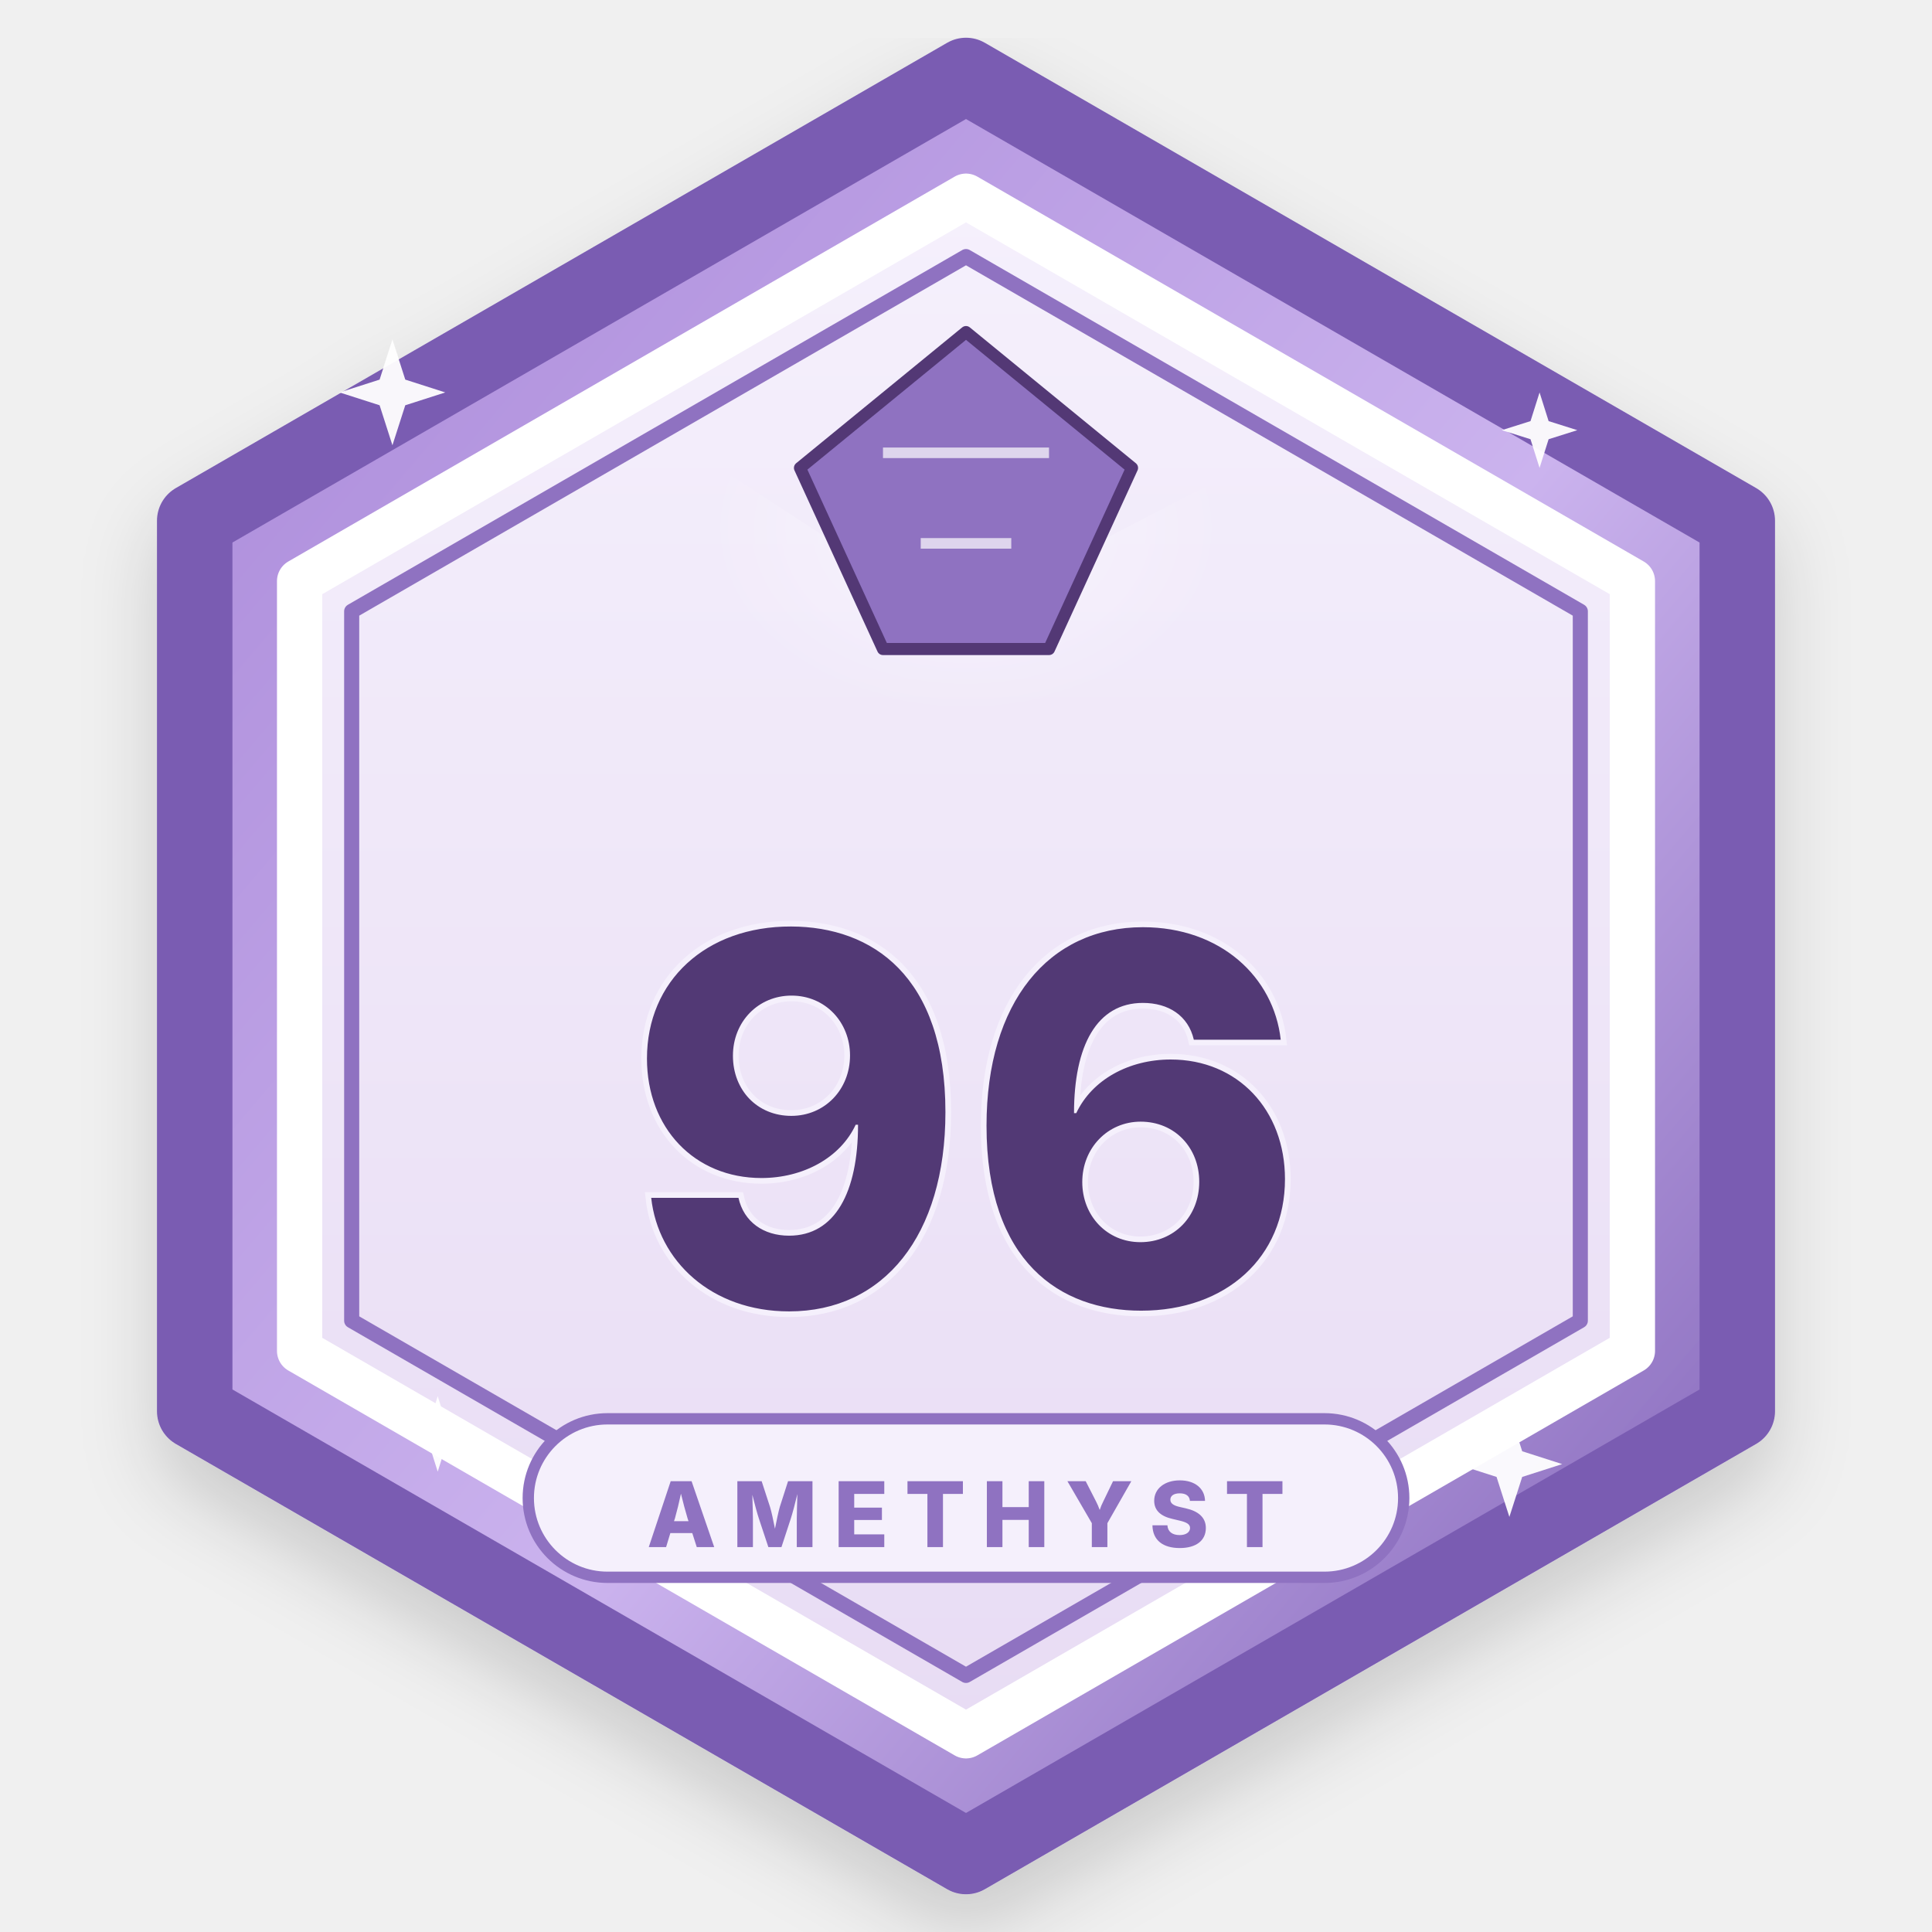
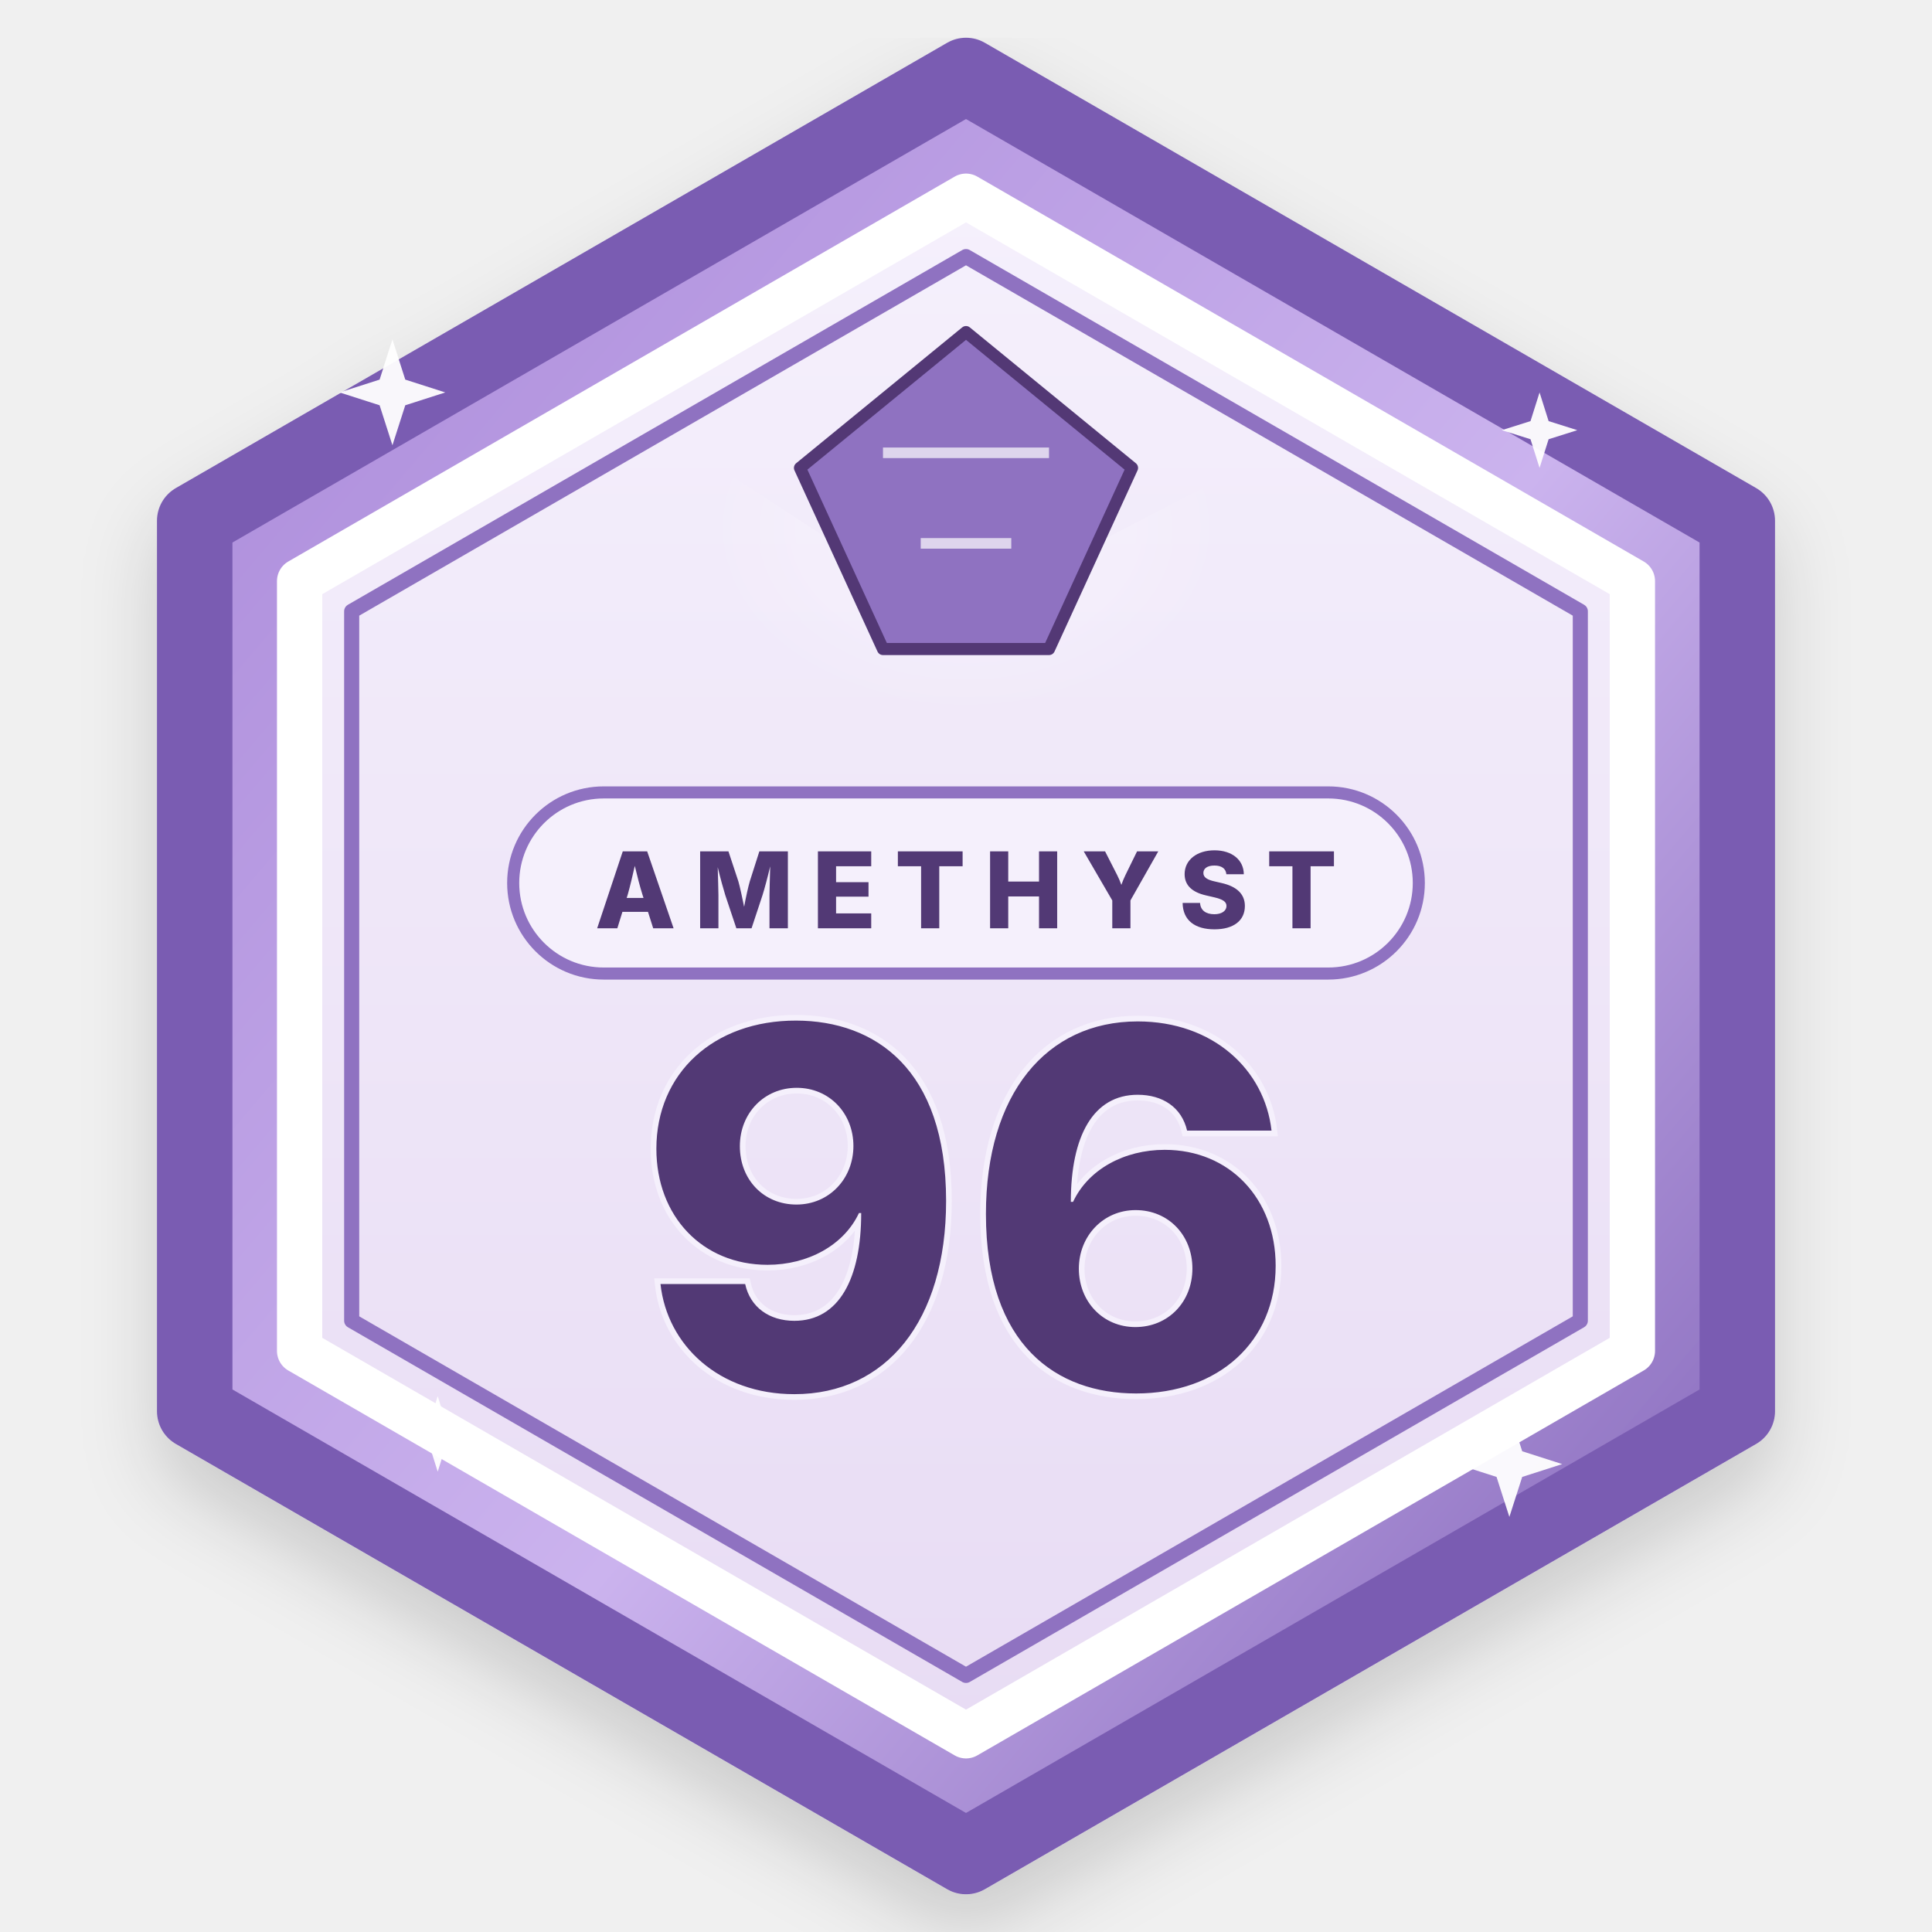
<svg xmlns="http://www.w3.org/2000/svg" viewBox="0 0 256 256" width="256" height="256" role="img" aria-label="Level 96 badge">
  <defs>
    <linearGradient id="o" x1="0%" y1="0%" x2="100%" y2="100%">
      <stop offset="0%" stop-color="#a887d8" />
      <stop offset="55%" stop-color="#cbb3ee" />
      <stop offset="100%" stop-color="#7a5cb2" />
    </linearGradient>
    <linearGradient id="i" x1="0%" y1="0%" x2="0%" y2="100%">
      <stop offset="0%" stop-color="#f5f0fc" />
      <stop offset="100%" stop-color="#e8dcf4" />
    </linearGradient>
    <radialGradient id="sheen" cx="50%" cy="26%" r="36%">
      <stop offset="0%" stop-color="#ffffff" stop-opacity="0.85" />
      <stop offset="100%" stop-color="#ffffff" stop-opacity="0" />
    </radialGradient>
    <filter id="soft" x="-30%" y="-30%" width="160%" height="160%">
      <feDropShadow dx="0" dy="5" stdDeviation="5" flood-color="#000000" flood-opacity="0.16" />
    </filter>
  </defs>
  <g filter="url(#soft)">
    <polygon points="128.0,10.0 230.2,69.0 230.2,187.0 128.0,246.0 25.8,187.0 25.8,69.0" fill="url(#o)" stroke="#7a5cb2" stroke-width="10" stroke-linejoin="round" />
    <polygon points="128.0,26.0 216.3,77.0 216.3,179.0 128.0,230.0 39.7,179.0 39.7,77.0" fill="url(#i)" stroke="#ffffff" stroke-width="6" stroke-linejoin="round" />
    <polygon points="128.0,34.0 209.4,81.0 209.4,175.0 128.0,222.0 46.6,175.0 46.6,81.0" fill="none" stroke="#8f72c1" stroke-width="2" stroke-linejoin="round" />
-     <path d="M80 52 L126 82 L176 56 L176 121 Q128 98 80 121 Z" fill="url(#sheen)" opacity="0.5" />
+     <path d="M80 52 L126 82 L176 56 L176 121 Q128 98 80 121 Z" fill="url(#sheen)" opacity="0.45" />
    <polygon points="128,44 150,62 139,86 117,86 106,62" fill="#8f72c1" stroke="#523975" stroke-width="1.6" stroke-linejoin="round" />
    <path d="M117 60 L139 60 M122 72 L134 72" fill="none" stroke="#ffffff" stroke-width="1.4" stroke-opacity="0.7" />
    <path d="M52.0 45.0 L53.7 50.3 L59.0 52.0 L53.7 53.7 L52.0 59.0 L50.3 53.7 L45.0 52.0 L50.3 50.3 Z" fill="#ffffff" opacity="0.95" />
    <path d="M204.0 52.0 L205.2 55.8 L209.0 57.0 L205.2 58.2 L204.0 62.0 L202.8 58.2 L199.0 57.0 L202.8 55.8 Z" fill="#ffffff" opacity="0.95" />
    <path d="M58.0 185.0 L59.2 188.8 L63.0 190.0 L59.2 191.2 L58.0 195.0 L56.8 191.2 L53.0 190.0 L56.8 188.8 Z" fill="#ffffff" opacity="0.95" />
    <path d="M200.0 187.0 L201.7 192.3 L207.0 194.0 L201.7 195.7 L200.0 201.0 L198.3 195.7 L193.0 194.0 L198.3 192.3 Z" fill="#ffffff" opacity="0.95" />
  </g>
-   <text x="128" y="173" text-anchor="middle" fill="#523975" font-family="Inter, Arial, sans-serif" font-size="68" font-weight="800" stroke="#f5f0fc" stroke-width="1.5" paint-order="stroke">96</text>
-   <rect x="70" y="188" width="116" height="21" rx="10.5" fill="#f5f0fc" stroke="#8f72c1" stroke-width="1.5" />
-   <text x="128" y="205" text-anchor="middle" fill="#8f72c1" font-family="Inter, Arial, sans-serif" font-size="12" font-weight="800" letter-spacing="2.1">AMETHYST</text>
+   <rect x="68" y="105" width="120" height="24" rx="12" fill="#f5f0fc" stroke="#8f72c1" stroke-width="1.6" />
+   <text x="128" y="123" text-anchor="middle" fill="#523975" font-family="Inter, Arial, sans-serif" font-size="14" font-weight="800" letter-spacing="2.4">AMETHYST</text>
+   <text x="128" y="184" text-anchor="middle" fill="#523975" font-family="Inter, Arial, sans-serif" font-size="66" font-weight="800" stroke="#f5f0fc" stroke-width="1.5" paint-order="stroke">96</text>
</svg>
